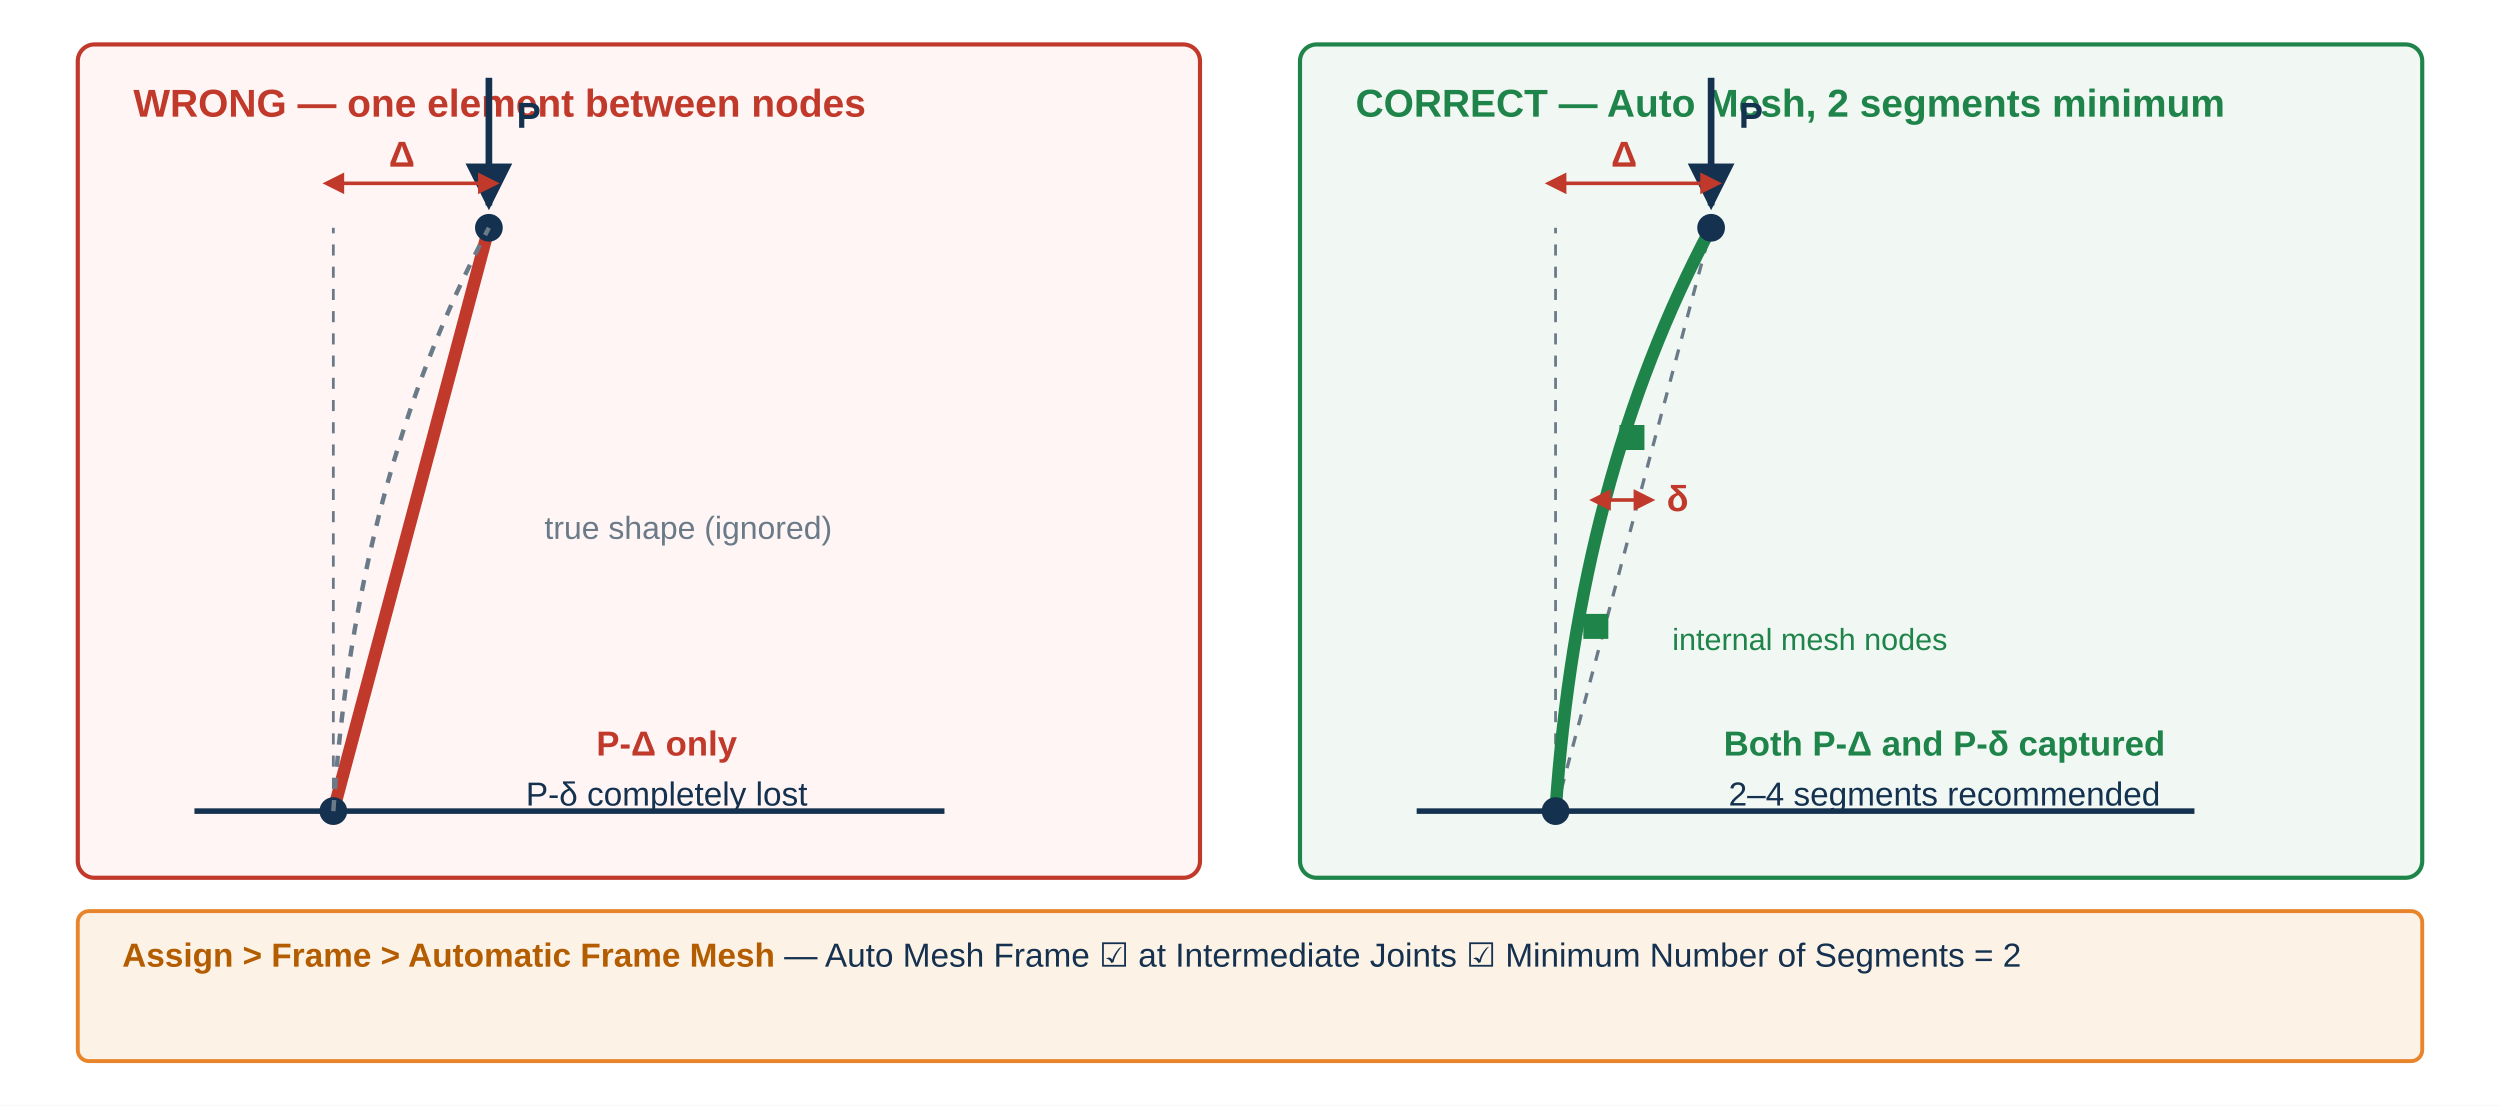
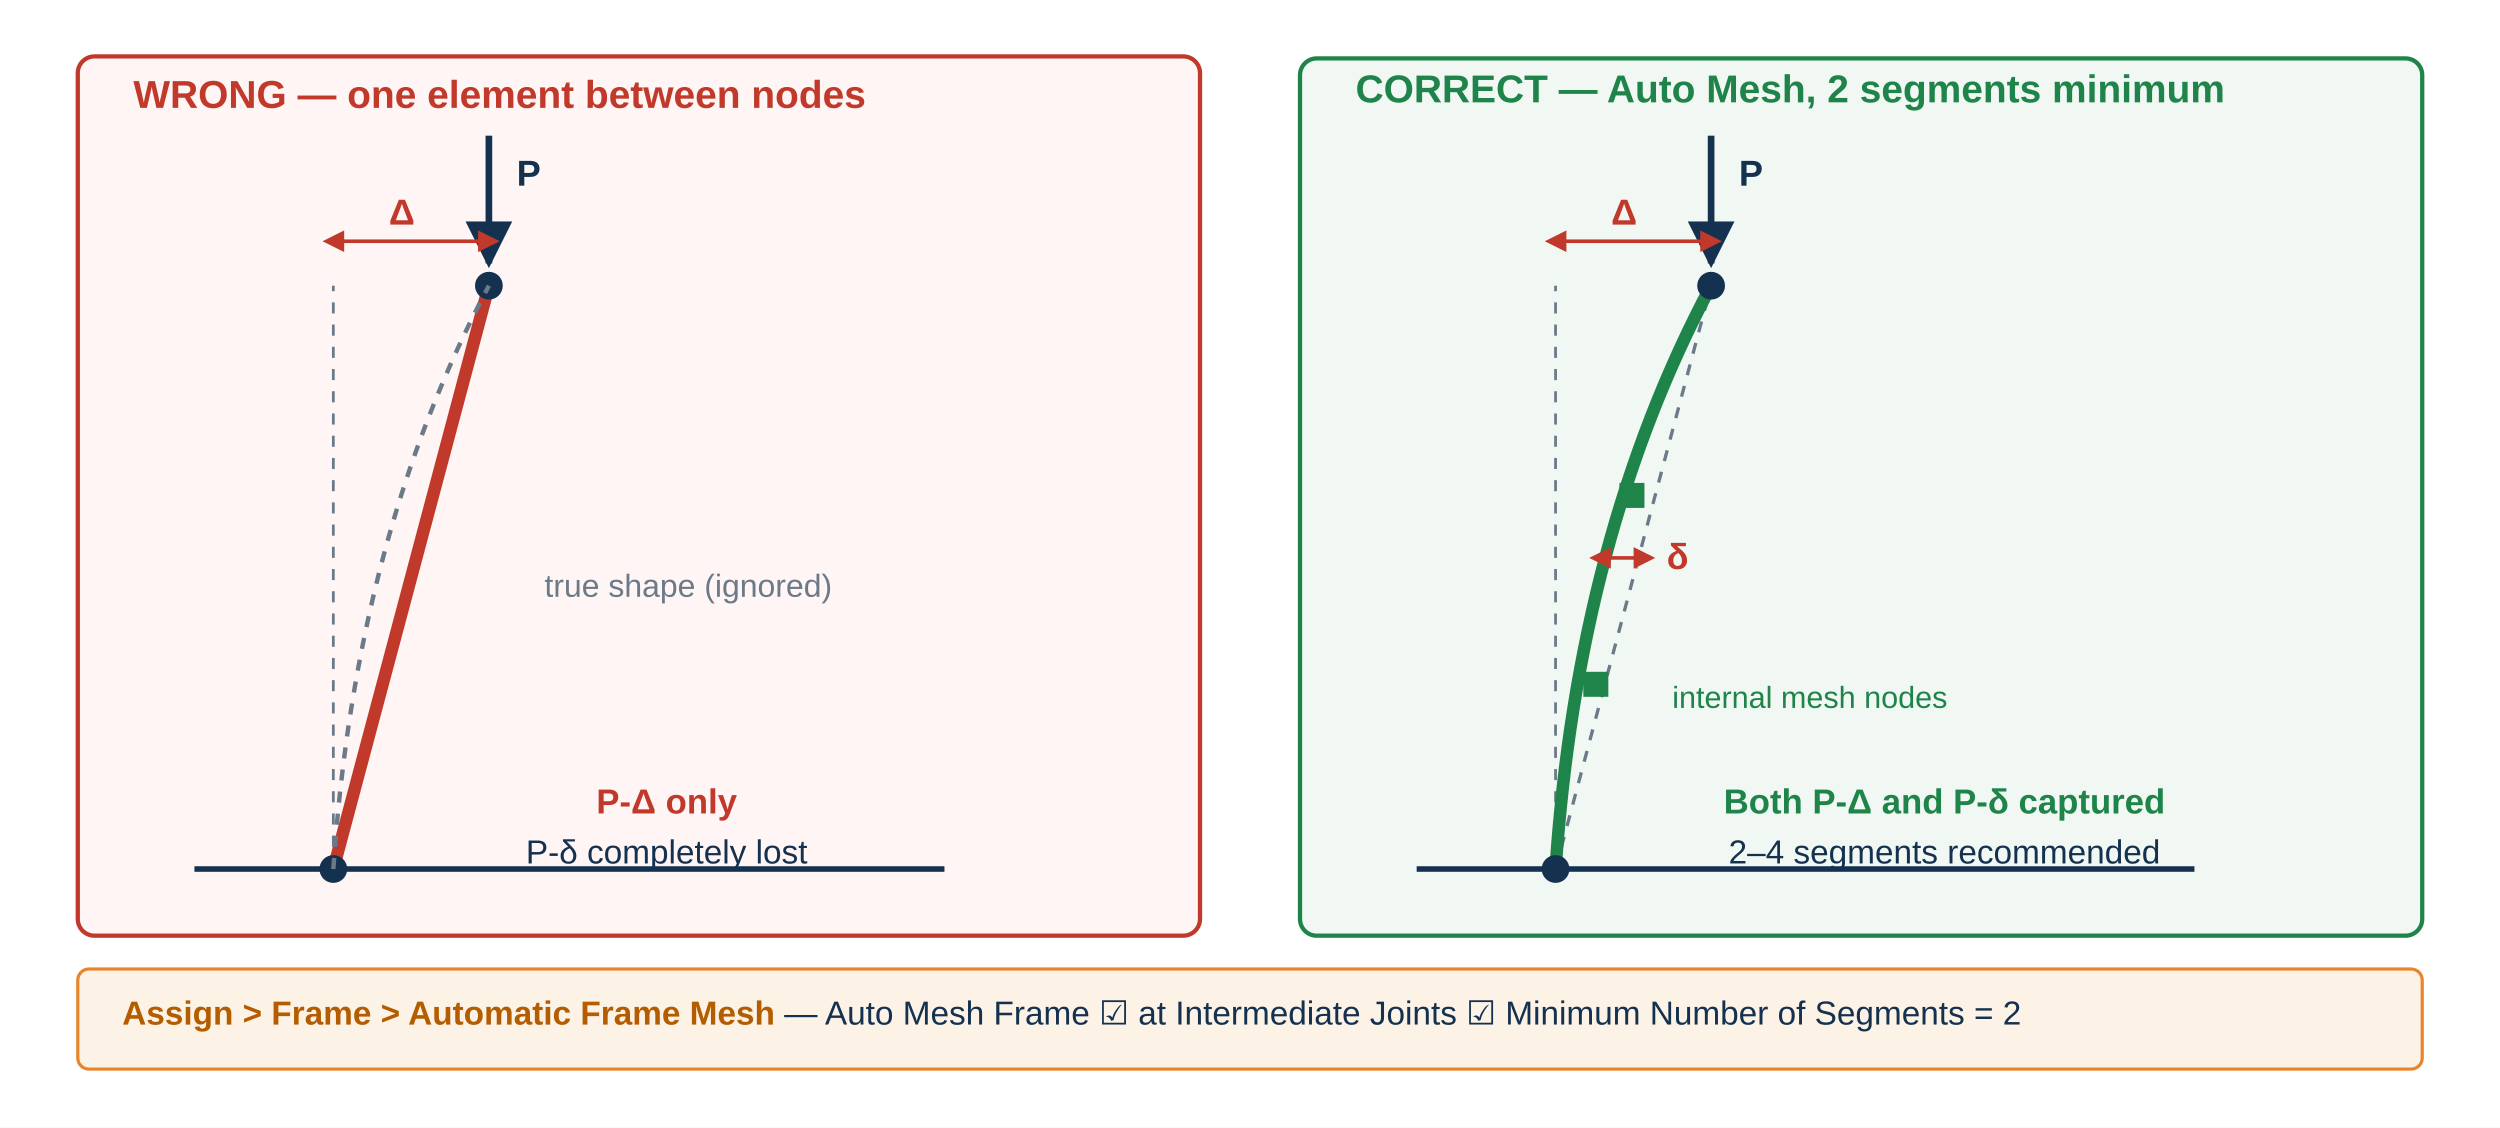
- <svg xmlns="http://www.w3.org/2000/svg" viewBox="0 58 900 398" width="900" height="398" font-family="Arial, Helvetica, sans-serif">
-   <defs>
+ <svg xmlns="http://www.w3.org/2000/svg" viewBox="0 58 900 405.907" width="900" height="405.907" font-family="Arial, Helvetica, sans-serif" version="1.1" id="svg21">
+   <defs id="defs2">
    <marker id="m-ar" viewBox="0 0 10 10" refX="9" refY="5" markerWidth="7" markerHeight="7" orient="auto-start-reverse">
-       <path d="M 0 0 L 10 5 L 0 10 z" fill="#14314F" />
+       <path d="M 0,0 10,5 0,10 Z" fill="#14314f" id="path1" />
    </marker>
    <marker id="m-dim" viewBox="0 0 10 10" refX="5" refY="5" markerWidth="6" markerHeight="6" orient="auto-start-reverse">
-       <path d="M 0 0 L 10 5 L 0 10 z" fill="#C0392B" />
+       <path d="M 0,0 10,5 0,10 Z" fill="#c0392b" id="path2" />
    </marker>
  </defs>
-   <rect x="0" y="58" width="900" height="398" fill="#FFFFFF" />
-   <rect x="28" y="74" width="404" height="300" rx="6" fill="#FFF5F4" stroke="#C0392B" stroke-width="1.5" />
-   <text x="48" y="100" font-size="14" font-weight="bold" fill="#C0392B">WRONG — one element between nodes</text>
-   <line x1="120" y1="350" x2="120" y2="140" stroke="#6B7A88" stroke-width="1" stroke-dasharray="4 4" />
-   <line x1="70" y1="350" x2="340" y2="350" stroke="#14314F" stroke-width="2" />
-   <line x1="120" y1="350" x2="176" y2="140" stroke="#C0392B" stroke-width="4.5" />
-   <circle cx="120" cy="350" r="5" fill="#14314F" />
-   <circle cx="176" cy="140" r="5" fill="#14314F" />
-   <path d="M 120 350 Q 128 230 176 140" fill="none" stroke="#6B7A88" stroke-width="1.6" stroke-dasharray="4 4" />
-   <text x="196" y="252" font-size="11.5" fill="#6B7A88">true shape (ignored)</text>
-   <line x1="176" y1="86" x2="176" y2="132" stroke="#14314F" stroke-width="2.4" marker-end="url(#m-ar)" />
-   <text x="186" y="104" font-size="13" font-weight="bold" fill="#14314F">P</text>
-   <line x1="120" y1="124" x2="176" y2="124" stroke="#C0392B" stroke-width="1.3" marker-start="url(#m-dim)" marker-end="url(#m-dim)" />
-   <text x="140" y="118" font-size="13" font-weight="bold" fill="#C0392B">Δ</text>
-   <text x="240" y="330" font-size="12.5" font-weight="bold" fill="#C0392B" text-anchor="middle">P-Δ only</text>
-   <text x="240" y="348" font-size="12" fill="#14314F" text-anchor="middle">P-δ completely lost</text>
-   <rect x="468" y="74" width="404" height="300" rx="6" fill="#F1F8F4" stroke="#1E8449" stroke-width="1.5" />
-   <text x="488" y="100" font-size="14" font-weight="bold" fill="#1E8449">CORRECT — Auto Mesh, 2 segments minimum</text>
-   <line x1="560" y1="350" x2="560" y2="140" stroke="#6B7A88" stroke-width="1" stroke-dasharray="4 4" />
-   <line x1="510" y1="350" x2="790" y2="350" stroke="#14314F" stroke-width="2" />
-   <line x1="560" y1="350" x2="616" y2="140" stroke="#6B7A88" stroke-width="1.2" stroke-dasharray="4 4" />
-   <path d="M 560 350 Q 568 230 616 140" fill="none" stroke="#1E8449" stroke-width="4.5" />
-   <circle cx="560" cy="350" r="5" fill="#14314F" />
-   <circle cx="616" cy="140" r="5" fill="#14314F" />
-   <rect x="570" y="279" width="9" height="9" fill="#1E8449" />
-   <rect x="583" y="211" width="9" height="9" fill="#1E8449" />
-   <text x="602" y="292" font-size="11" fill="#1E8449">internal mesh nodes</text>
-   <line x1="616" y1="86" x2="616" y2="132" stroke="#14314F" stroke-width="2.4" marker-end="url(#m-ar)" />
-   <text x="626" y="104" font-size="13" font-weight="bold" fill="#14314F">P</text>
-   <line x1="560" y1="124" x2="616" y2="124" stroke="#C0392B" stroke-width="1.3" marker-start="url(#m-dim)" marker-end="url(#m-dim)" />
-   <text x="580" y="118" font-size="13" font-weight="bold" fill="#C0392B">Δ</text>
-   <line x1="576" y1="238" x2="592" y2="238" stroke="#C0392B" stroke-width="1.3" marker-start="url(#m-dim)" marker-end="url(#m-dim)" />
-   <text x="600" y="242" font-size="13" font-weight="bold" fill="#C0392B">δ</text>
-   <text x="700" y="330" font-size="12.5" font-weight="bold" fill="#1E8449" text-anchor="middle">Both P-Δ and P-δ captured</text>
-   <text x="700" y="348" font-size="12" fill="#14314F" text-anchor="middle">2–4 segments recommended</text>
-   <rect x="28" y="386" width="844" height="54" rx="4" fill="#FDF2E6" stroke="#E8842A" stroke-width="1.4" />
-   <text x="44" y="406" font-size="12" fill="#14314F">
-     <tspan font-weight="bold" fill="#B35C00">Assign &gt; Frame &gt; Automatic Frame Mesh</tspan>  —  Auto Mesh Frame ☑ at Intermediate Joints ☑ Minimum Number of Segments = 2</text>
+   <rect x="0" y="58" width="900" height="405.907" fill="#ffffff" id="rect2" style="stroke-width:1" />
+   <rect x="28" y="78.313" width="404" height="316.533" rx="6" fill="#fff5f4" stroke="#c0392b" stroke-width="1.541" id="rect3" ry="6" />
+   <text x="48" y="96.847" font-size="14px" font-weight="bold" fill="#c0392b" id="text3">WRONG — one element between nodes</text>
+   <line x1="120" y1="370.847" x2="120" y2="160.847" stroke="#6b7a88" stroke-width="1" stroke-dasharray="4, 4" id="line3" />
+   <line x1="70" y1="370.847" x2="340" y2="370.847" stroke="#14314f" stroke-width="2" id="line4" />
+   <line x1="120" y1="370.847" x2="176" y2="160.847" stroke="#c0392b" stroke-width="4.5" id="line5" />
+   <circle cx="120" cy="370.847" r="5" fill="#14314f" id="circle5" />
+   <circle cx="176" cy="160.847" r="5" fill="#14314f" id="circle6" />
+   <path d="m 120,370.847 q 8,-120 56,-210" fill="none" stroke="#6b7a88" stroke-width="1.6" stroke-dasharray="4, 4" id="path6" />
+   <text x="196" y="272.847" font-size="11.5px" fill="#6b7a88" id="text6">true shape (ignored)</text>
+   <line x1="176" y1="106.847" x2="176" y2="152.847" stroke="#14314f" stroke-width="2.4" marker-end="url(#m-ar)" id="line6" />
+   <text x="186" y="124.847" font-size="13px" font-weight="bold" fill="#14314f" id="text7">P</text>
+   <line x1="120" y1="144.847" x2="176" y2="144.847" stroke="#c0392b" stroke-width="1.3" marker-start="url(#m-dim)" marker-end="url(#m-dim)" id="line7" />
+   <text x="140" y="138.847" font-size="13px" font-weight="bold" fill="#c0392b" id="text8">Δ</text>
+   <text x="240" y="350.847" font-size="12.5px" font-weight="bold" fill="#c0392b" text-anchor="middle" id="text9">P-Δ only</text>
+   <text x="240" y="368.847" font-size="12px" fill="#14314f" text-anchor="middle" id="text10">P-δ completely lost</text>
+   <rect x="468" y="79.032" width="404" height="315.815" rx="6" fill="#f1f8f4" stroke="#1e8449" stroke-width="1.539" id="rect10" ry="6" />
+   <text x="488" y="94.847" font-size="14px" font-weight="bold" fill="#1e8449" id="text11">CORRECT — Auto Mesh, 2 segments minimum</text>
+   <line x1="560" y1="370.847" x2="560" y2="160.847" stroke="#6b7a88" stroke-width="1" stroke-dasharray="4, 4" id="line11" />
+   <line x1="510" y1="370.847" x2="790" y2="370.847" stroke="#14314f" stroke-width="2" id="line12" />
+   <line x1="560" y1="370.847" x2="616" y2="160.847" stroke="#6b7a88" stroke-width="1.2" stroke-dasharray="4, 4" id="line13" />
+   <path d="m 560,370.847 q 8,-120 56,-210" fill="none" stroke="#1e8449" stroke-width="4.5" id="path13" />
+   <circle cx="560" cy="370.847" r="5" fill="#14314f" id="circle13" />
+   <circle cx="616" cy="160.847" r="5" fill="#14314f" id="circle14" />
+   <rect x="570" y="299.847" width="9" height="9" fill="#1e8449" id="rect14" />
+   <rect x="583" y="231.847" width="9" height="9" fill="#1e8449" id="rect15" />
+   <text x="602" y="312.847" font-size="11px" fill="#1e8449" id="text15">internal mesh nodes</text>
+   <line x1="616" y1="106.847" x2="616" y2="152.847" stroke="#14314f" stroke-width="2.4" marker-end="url(#m-ar)" id="line15" />
+   <text x="626" y="124.847" font-size="13px" font-weight="bold" fill="#14314f" id="text16">P</text>
+   <line x1="560" y1="144.847" x2="616" y2="144.847" stroke="#c0392b" stroke-width="1.3" marker-start="url(#m-dim)" marker-end="url(#m-dim)" id="line16" />
+   <text x="580" y="138.847" font-size="13px" font-weight="bold" fill="#c0392b" id="text17">Δ</text>
+   <line x1="576" y1="258.847" x2="592" y2="258.847" stroke="#c0392b" stroke-width="1.3" marker-start="url(#m-dim)" marker-end="url(#m-dim)" id="line17" />
+   <text x="600" y="262.847" font-size="13px" font-weight="bold" fill="#c0392b" id="text18">δ</text>
+   <text x="700" y="350.847" font-size="12.5px" font-weight="bold" fill="#1e8449" text-anchor="middle" id="text19">Both P-Δ and P-δ captured</text>
+   <text x="700" y="368.847" font-size="12px" fill="#14314f" text-anchor="middle" id="text20">2–4 segments recommended</text>
+   <rect x="28" y="406.847" width="844" height="36.029" rx="4" fill="#fdf2e6" stroke="#e8842a" stroke-width="1.144" id="rect20" ry="4" />
+   <text x="44" y="426.847" font-size="12px" fill="#14314f" id="text21">
+     <tspan font-weight="bold" fill="#b35c00" id="tspan20">Assign &gt; Frame &gt; Automatic Frame Mesh</tspan> — Auto Mesh Frame ☑ at Intermediate Joints ☑ Minimum Number of Segments = 2</text>
</svg>
